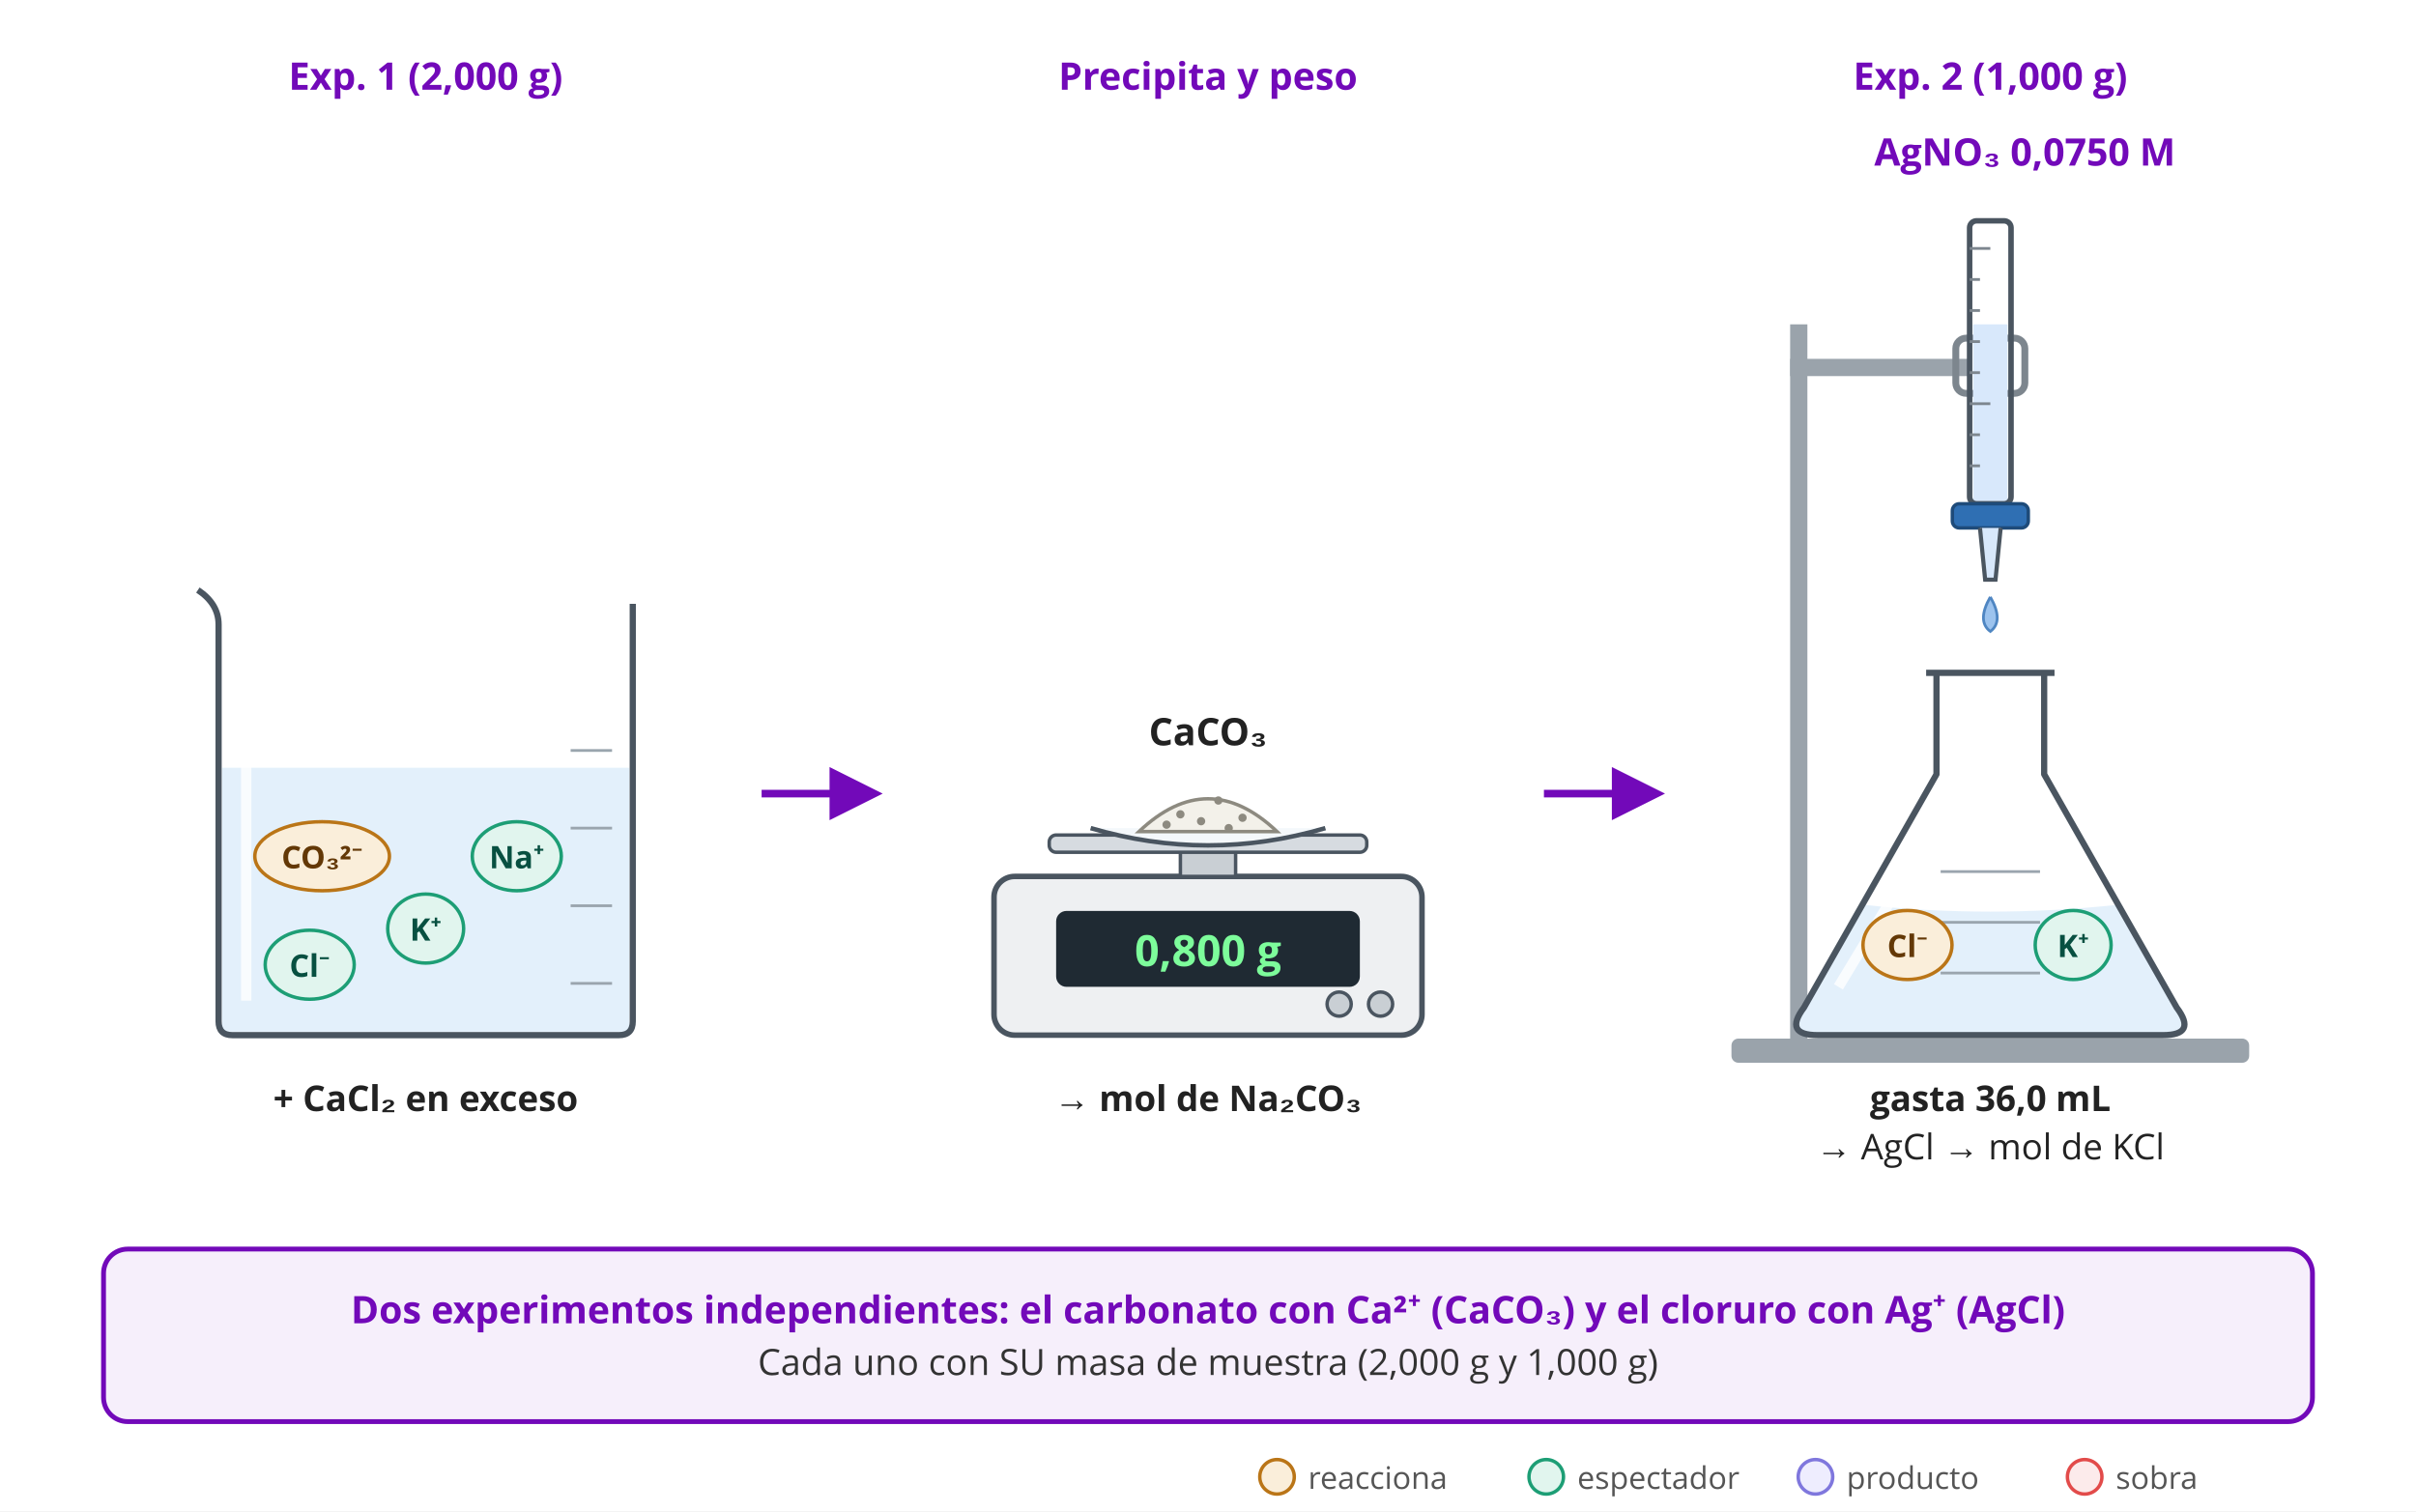
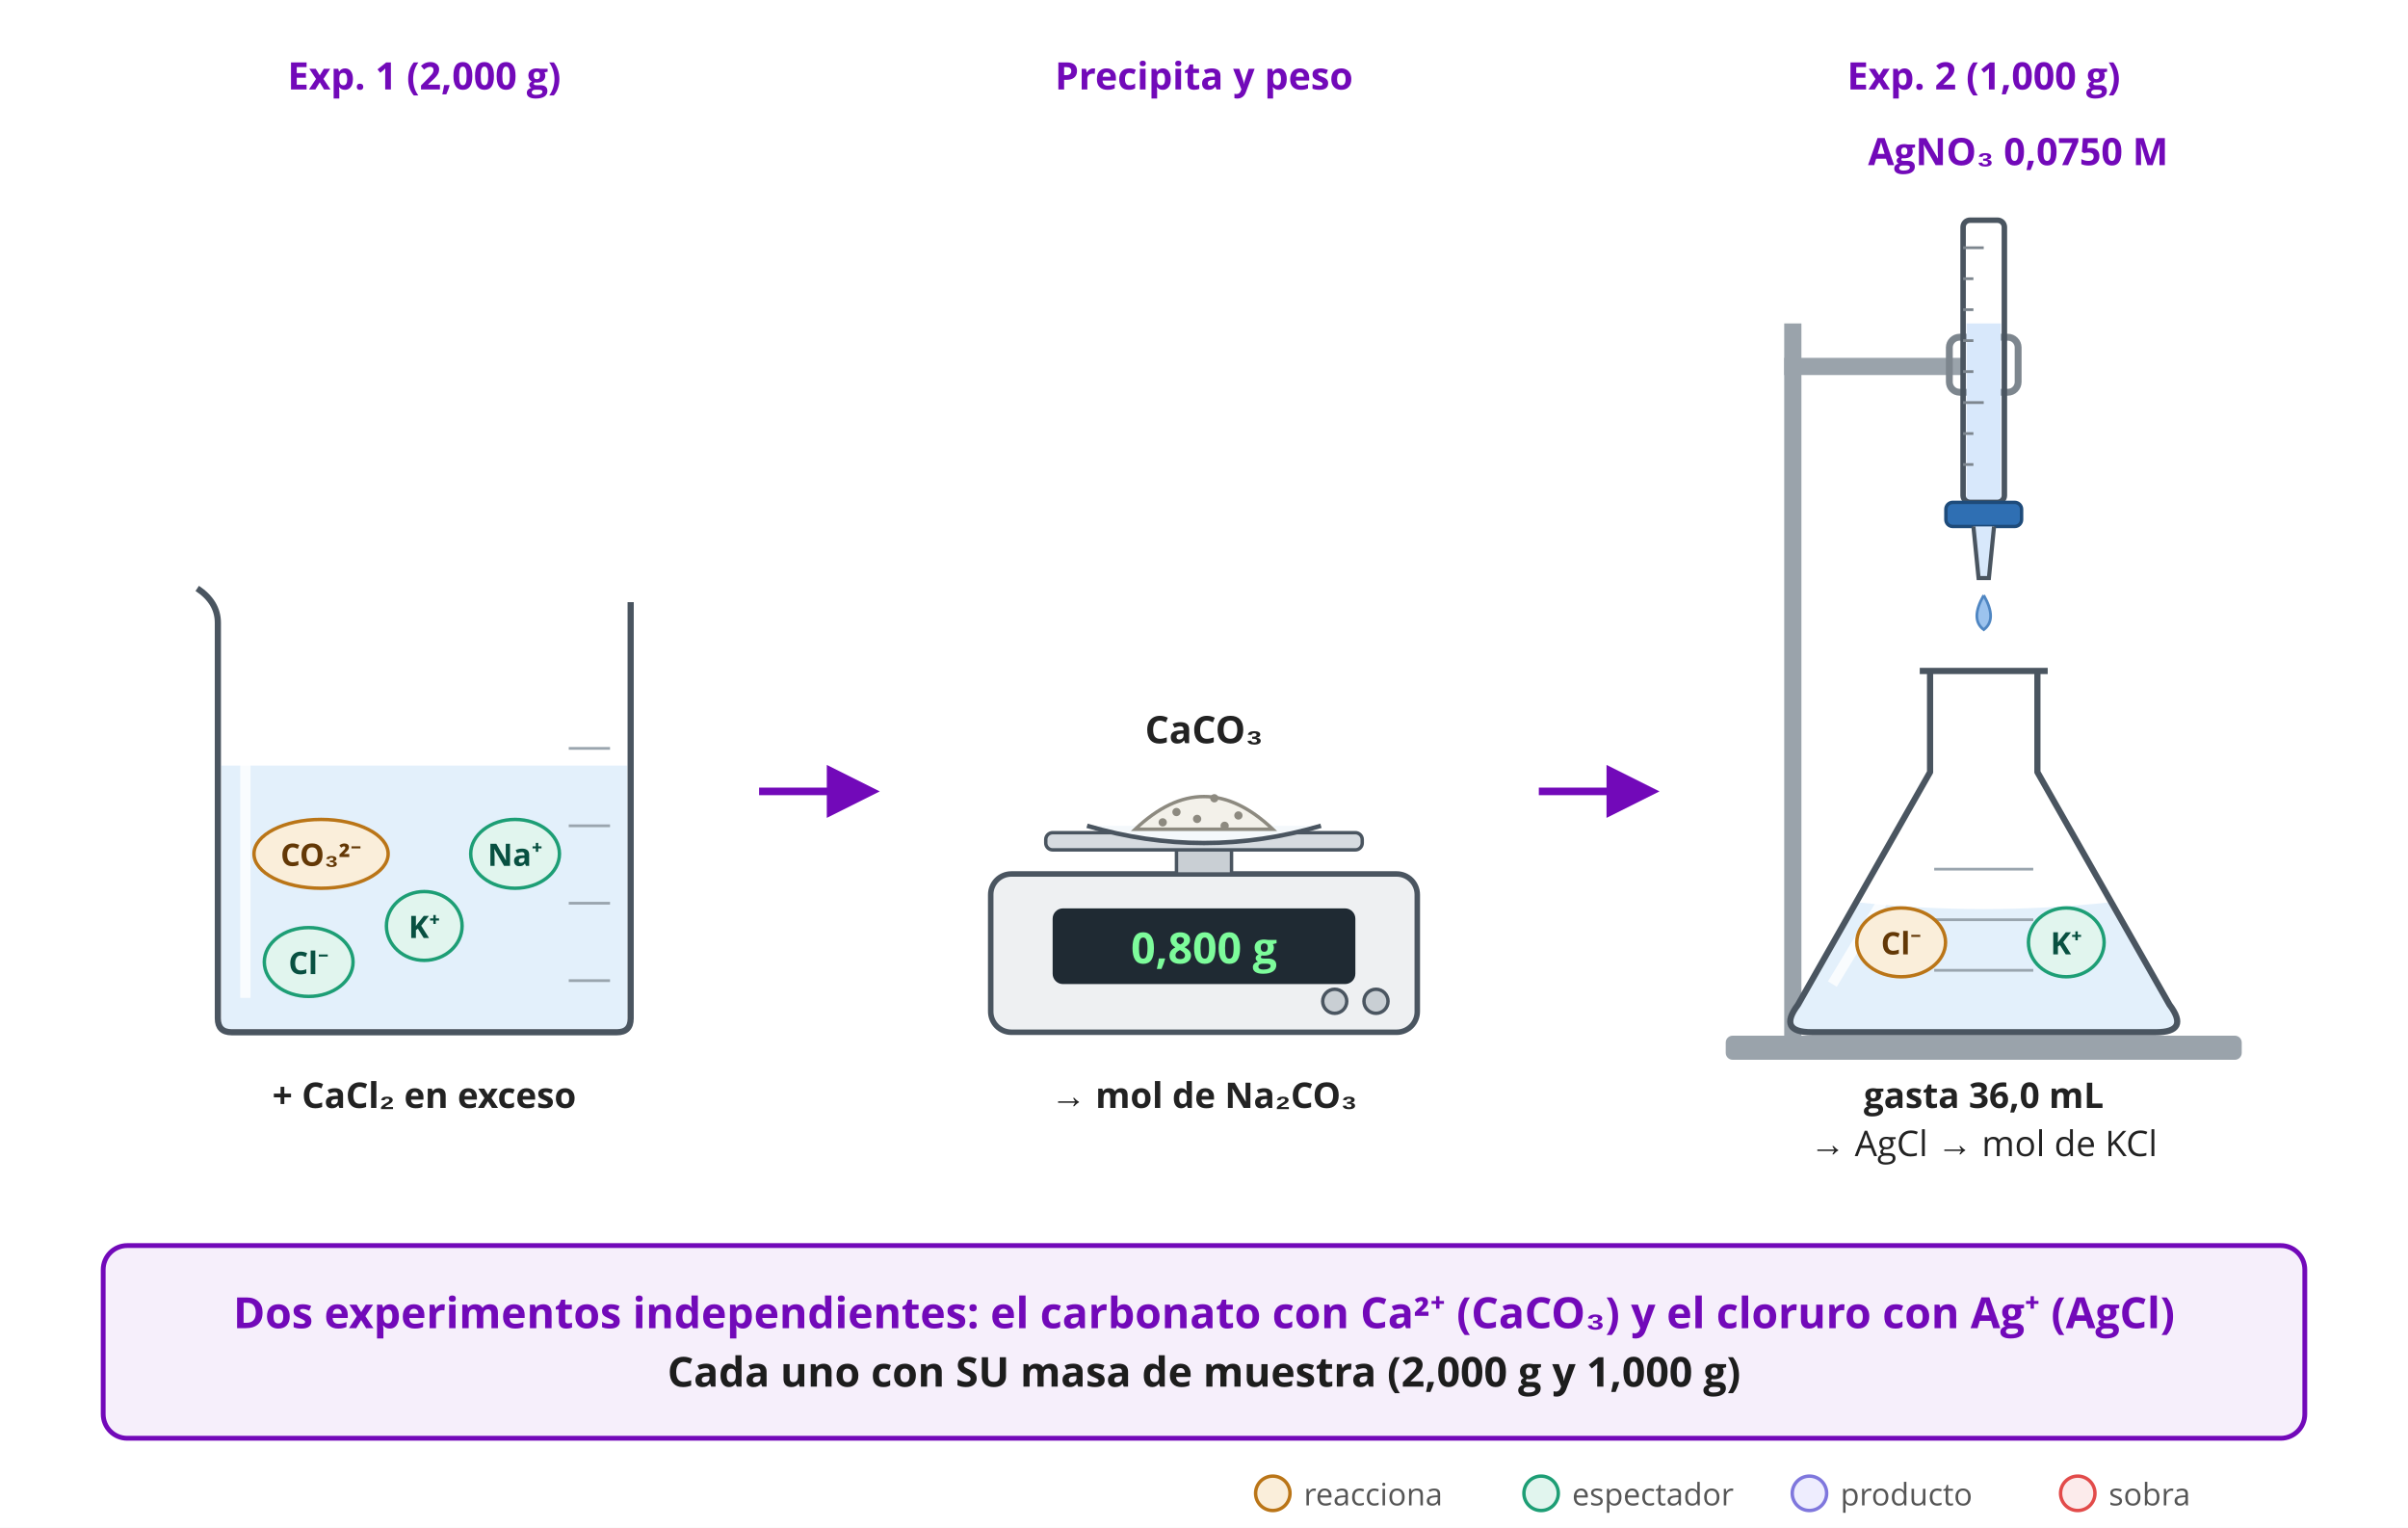
- <svg xmlns="http://www.w3.org/2000/svg" viewBox="0 0 700 438" width="700" height="438">
+ <svg xmlns="http://www.w3.org/2000/svg" viewBox="0 0 700 444" width="700" height="444">
  <defs>
    <marker id="pta" viewBox="0 0 10 10" refX="8" refY="5" markerWidth="7" markerHeight="7" orient="auto-start-reverse">
      <path d="M0 0 L10 5 L0 10 z" fill="#7209b9" />
    </marker>
  </defs>
-   <rect width="700" height="438" fill="white" />
+   <rect width="700" height="444" fill="white" />
  <text x="123.333" y="26" text-anchor="middle" font-size="11" font-weight="bold" fill="#7209b9" font-family="Open Sans, Arial, sans-serif">Exp. 1 (2,000 g)</text>
  <rect x="64.333" y="222.5" width="118" height="76.5" fill="#e3f0fb" />
  <path d="M57.333 171 Q63.333 175 63.333 181 V296 Q63.333 300 67.333 300 H179.333 Q183.333 300 183.333 296 V175" fill="none" stroke="#4a5560" stroke-width="1.8" />
  <line x1="165.333" y1="285.0" x2="177.333" y2="285.0" stroke="#9aa5ae" stroke-width=".8" />
  <line x1="165.333" y1="262.5" x2="177.333" y2="262.5" stroke="#9aa5ae" stroke-width=".8" />
  <line x1="165.333" y1="240.0" x2="177.333" y2="240.0" stroke="#9aa5ae" stroke-width=".8" />
  <line x1="165.333" y1="217.5" x2="177.333" y2="217.5" stroke="#9aa5ae" stroke-width=".8" />
  <line x1="71.333" y1="189" x2="71.333" y2="290" stroke="white" stroke-width="3" opacity=".8" />
  <ellipse cx="93.333" cy="248.15" rx="19.5" ry="10" fill="#FAEEDA" stroke="#BA7517" stroke-width="1" />
  <text x="93.333" y="251.65" text-anchor="middle" font-size="9" font-weight="bold" fill="#633806" font-family="Open Sans, Arial, sans-serif">CO₃²⁻</text>
  <ellipse cx="149.733" cy="248.15" rx="12.9" ry="10" fill="#E1F5EE" stroke="#1D9E75" stroke-width="1" />
  <text x="149.733" y="251.65" text-anchor="middle" font-size="9" font-weight="bold" fill="#085041" font-family="Open Sans, Arial, sans-serif">Na⁺</text>
  <ellipse cx="123.333" cy="269.11" rx="11" ry="10" fill="#E1F5EE" stroke="#1D9E75" stroke-width="1" />
  <text x="123.333" y="272.61" text-anchor="middle" font-size="9" font-weight="bold" fill="#085041" font-family="Open Sans, Arial, sans-serif">K⁺</text>
  <ellipse cx="89.733" cy="279.59" rx="12.9" ry="10" fill="#E1F5EE" stroke="#1D9E75" stroke-width="1" />
  <text x="89.733" y="283.09" text-anchor="middle" font-size="9" font-weight="bold" fill="#085041" font-family="Open Sans, Arial, sans-serif">Cl⁻</text>
  <text x="123.333" y="322" text-anchor="middle" font-size="10.3" font-weight="bold" fill="#222" font-family="Open Sans, Arial, sans-serif">+ CaCl₂ en exceso</text>
  <path d="M220.667 230 L252.667 230" fill="none" stroke="#7209b9" stroke-width="2.2" marker-end="url(#pta)" />
  <text x="350.0" y="26" text-anchor="middle" font-size="11" font-weight="bold" fill="#7209b9" font-family="Open Sans, Arial, sans-serif">Precipita y peso</text>
  <rect x="288.0" y="254" width="124" height="46" rx="6" fill="#eef0f2" stroke="#4a5560" stroke-width="1.6" />
  <rect x="306.0" y="264" width="88" height="22" rx="3" fill="#1f2a33" />
  <text x="350.0" y="280" text-anchor="middle" font-size="12.5" font-weight="bold" fill="#7dfc9b" font-family="Open Sans, Arial, sans-serif">0,800 g</text>
  <circle cx="400.0" cy="291" r="3.5" fill="#c9cfd4" stroke="#4a5560" />
  <circle cx="388.0" cy="291" r="3.5" fill="#c9cfd4" stroke="#4a5560" />
  <rect x="342.0" y="246" width="16" height="8" fill="#c9cfd4" stroke="#4a5560" />
  <rect x="304.0" y="242" width="92" height="5" rx="2" fill="#d6dbe0" stroke="#4a5560" />
  <path d="M316.0 240 Q350.0 250 384.0 240" fill="#f4f8fb" stroke="#4a5560" stroke-width="1.3" />
  <path d="M330.0 241 Q350.0 222 370.0 241 Z" fill="#f3f1ea" stroke="#8d8a80" />
  <circle cx="342.0" cy="236" r="1.2" fill="#8d8a80" />
  <circle cx="353.0" cy="232" r="1.2" fill="#8d8a80" />
  <circle cx="360.0" cy="237" r="1.2" fill="#8d8a80" />
  <circle cx="348.0" cy="238" r="1.2" fill="#8d8a80" />
  <circle cx="338.0" cy="239" r="1.2" fill="#8d8a80" />
  <circle cx="356.0" cy="240" r="1.2" fill="#8d8a80" />
  <text x="350.0" y="216" text-anchor="middle" font-size="11" font-weight="bold" fill="#222" font-family="Open Sans, Arial, sans-serif">CaCO₃</text>
  <text x="350.0" y="322" text-anchor="middle" font-size="10.3" font-weight="bold" fill="#222" font-family="Open Sans, Arial, sans-serif">→ mol de Na₂CO₃</text>
  <path d="M447.333 230 L479.333 230" fill="none" stroke="#7209b9" stroke-width="2.2" marker-end="url(#pta)" />
  <text x="576.667" y="26" text-anchor="middle" font-size="11" font-weight="bold" fill="#7209b9" font-family="Open Sans, Arial, sans-serif">Exp. 2 (1,000 g)</text>
  <rect x="518.667" y="94" width="5" height="207" fill="#9aa3ab" />
  <rect x="501.667" y="301" width="150" height="7" rx="2" fill="#9aa3ab" />
  <rect x="518.667" y="104" width="52" height="5" fill="#9aa3ab" />
  <rect x="566.667" y="98" width="20" height="16" rx="3" fill="none" stroke="#7d868e" stroke-width="2" />
  <rect x="571.667" y="94" width="10" height="52" fill="#d8e8fb" />
  <rect x="570.667" y="64" width="12" height="82" rx="2" fill="none" stroke="#4a5560" stroke-width="1.6" />
  <line x1="570.667" y1="72" x2="576.667" y2="72" stroke="#7d868e" stroke-width=".8" />
  <line x1="570.667" y1="81" x2="573.667" y2="81" stroke="#7d868e" stroke-width=".8" />
  <line x1="570.667" y1="90" x2="573.667" y2="90" stroke="#7d868e" stroke-width=".8" />
  <line x1="570.667" y1="99" x2="573.667" y2="99" stroke="#7d868e" stroke-width=".8" />
  <line x1="570.667" y1="108" x2="573.667" y2="108" stroke="#7d868e" stroke-width=".8" />
  <line x1="570.667" y1="117" x2="576.667" y2="117" stroke="#7d868e" stroke-width=".8" />
  <line x1="570.667" y1="126" x2="573.667" y2="126" stroke="#7d868e" stroke-width=".8" />
  <line x1="570.667" y1="135" x2="573.667" y2="135" stroke="#7d868e" stroke-width=".8" />
  <rect x="565.667" y="146" width="22" height="7" rx="2" fill="#2f6fb3" stroke="#1e4b7a" />
  <path d="M573.667 153 L575.167 168 H578.167 L579.667 153" fill="#d8e8fb" stroke="#4a5560" stroke-width="1.2" />
  <path d="M576.667 173 q-4 7 0 10 q4 -3 0 -10" fill="#9cc3ee" stroke="#4f86c2" stroke-width=".8" />
  <text x="586.667" y="48.0" text-anchor="middle" font-size="11.0" font-weight="bold" fill="#7209b9" font-family="Open Sans, Arial, sans-serif">AgNO₃ 0,0750 M</text>
  <path d="M539.594 262.2 Q576.667 266.2 613.739 262.2 L630.667 292 Q636.667 300 626.667 300 H526.667 Q516.667 300 522.667 292 Z" fill="#e3f0fb" stroke="none" />
  <path d="M558.067 195 H595.267 M561.067 195 V224.4 L522.667 292 Q516.667 300 526.667 300 H626.667 Q636.667 300 630.667 292 L592.267 224.4 V195" fill="none" stroke="#4a5560" stroke-width="1.8" stroke-linejoin="round" />
  <path d="M532.667 286 L565.067 232.4" stroke="white" stroke-width="3" opacity=".8" />
  <line x1="562.267" y1="282.0" x2="591.067" y2="282.0" stroke="#9aa5ae" stroke-width=".8" />
  <line x1="562.267" y1="267.3" x2="591.067" y2="267.3" stroke="#9aa5ae" stroke-width=".8" />
  <line x1="562.267" y1="252.6" x2="591.067" y2="252.6" stroke="#9aa5ae" stroke-width=".8" />
  <ellipse cx="552.667" cy="273.876" rx="12.9" ry="10" fill="#FAEEDA" stroke="#BA7517" stroke-width="1" />
  <text x="552.667" y="277.376" text-anchor="middle" font-size="9" font-weight="bold" fill="#633806" font-family="Open Sans, Arial, sans-serif">Cl⁻</text>
  <ellipse cx="600.667" cy="273.876" rx="11" ry="10" fill="#E1F5EE" stroke="#1D9E75" stroke-width="1" />
  <text x="600.667" y="277.376" text-anchor="middle" font-size="9" font-weight="bold" fill="#085041" font-family="Open Sans, Arial, sans-serif">K⁺</text>
  <text x="576.667" y="322" text-anchor="middle" font-size="10.3" font-weight="bold" fill="#222" font-family="Open Sans, Arial, sans-serif">gasta 36,0 mL</text>
  <text x="576.667" y="336" text-anchor="middle" font-size="10.3" font-weight="normal" fill="#222" font-family="Open Sans, Arial, sans-serif">→ AgCl → mol de KCl</text>
-   <rect x="30" y="362" width="640" height="50" rx="7" fill="#f6effb" stroke="#7209b9" stroke-width="1.4" />
-   <text x="350.0" y="383.5" text-anchor="middle" font-size="11" font-weight="bold" fill="#7209b9" font-family="Open Sans, Arial, sans-serif">Dos experimentos independientes: el carbonato con Ca²⁺ (CaCO₃) y el cloruro con Ag⁺ (AgCl)</text>
-   <text x="350.0" y="398.5" text-anchor="middle" font-size="10.5" font-weight="normal" fill="#333" font-family="Open Sans, Arial, sans-serif">Cada uno con SU masa de muestra (2,000 g y 1,000 g)</text>
-   <circle cx="370" cy="428" r="5" fill="#FAEEDA" stroke="#BA7517" />
-   <text x="379" y="431.5" text-anchor="start" font-size="9" font-weight="normal" fill="#555" font-family="Open Sans, Arial, sans-serif">reacciona</text>
-   <circle cx="448" cy="428" r="5" fill="#E1F5EE" stroke="#1D9E75" />
-   <text x="457" y="431.5" text-anchor="start" font-size="9" font-weight="normal" fill="#555" font-family="Open Sans, Arial, sans-serif">espectador</text>
-   <circle cx="526" cy="428" r="5" fill="#EEEDFE" stroke="#7F77DD" />
-   <text x="535" y="431.5" text-anchor="start" font-size="9" font-weight="normal" fill="#555" font-family="Open Sans, Arial, sans-serif">producto</text>
-   <circle cx="604" cy="428" r="5" fill="#FCEBEB" stroke="#E24B4A" />
-   <text x="613" y="431.5" text-anchor="start" font-size="9" font-weight="normal" fill="#555" font-family="Open Sans, Arial, sans-serif">sobra</text>
+   <rect x="30" y="362" width="640" height="56" rx="7" fill="#f6effb" stroke="#7209b9" stroke-width="1.4" />
+   <text x="350.0" y="386.0" text-anchor="middle" font-size="12.5" font-weight="bold" fill="#7209b9" font-family="Open Sans, Arial, sans-serif">Dos experimentos independientes: el carbonato con Ca²⁺ (CaCO₃) y el cloruro con Ag⁺ (AgCl)</text>
+   <text x="350.0" y="403.0" text-anchor="middle" font-size="12" font-weight="bold" fill="#1d1d1d" font-family="Open Sans, Arial, sans-serif">Cada uno con SU masa de muestra (2,000 g y 1,000 g)</text>
+   <circle cx="370" cy="434" r="5" fill="#FAEEDA" stroke="#BA7517" />
+   <text x="379" y="437.5" text-anchor="start" font-size="9" font-weight="normal" fill="#555" font-family="Open Sans, Arial, sans-serif">reacciona</text>
+   <circle cx="448" cy="434" r="5" fill="#E1F5EE" stroke="#1D9E75" />
+   <text x="457" y="437.5" text-anchor="start" font-size="9" font-weight="normal" fill="#555" font-family="Open Sans, Arial, sans-serif">espectador</text>
+   <circle cx="526" cy="434" r="5" fill="#EEEDFE" stroke="#7F77DD" />
+   <text x="535" y="437.5" text-anchor="start" font-size="9" font-weight="normal" fill="#555" font-family="Open Sans, Arial, sans-serif">producto</text>
+   <circle cx="604" cy="434" r="5" fill="#FCEBEB" stroke="#E24B4A" />
+   <text x="613" y="437.5" text-anchor="start" font-size="9" font-weight="normal" fill="#555" font-family="Open Sans, Arial, sans-serif">sobra</text>
</svg>
